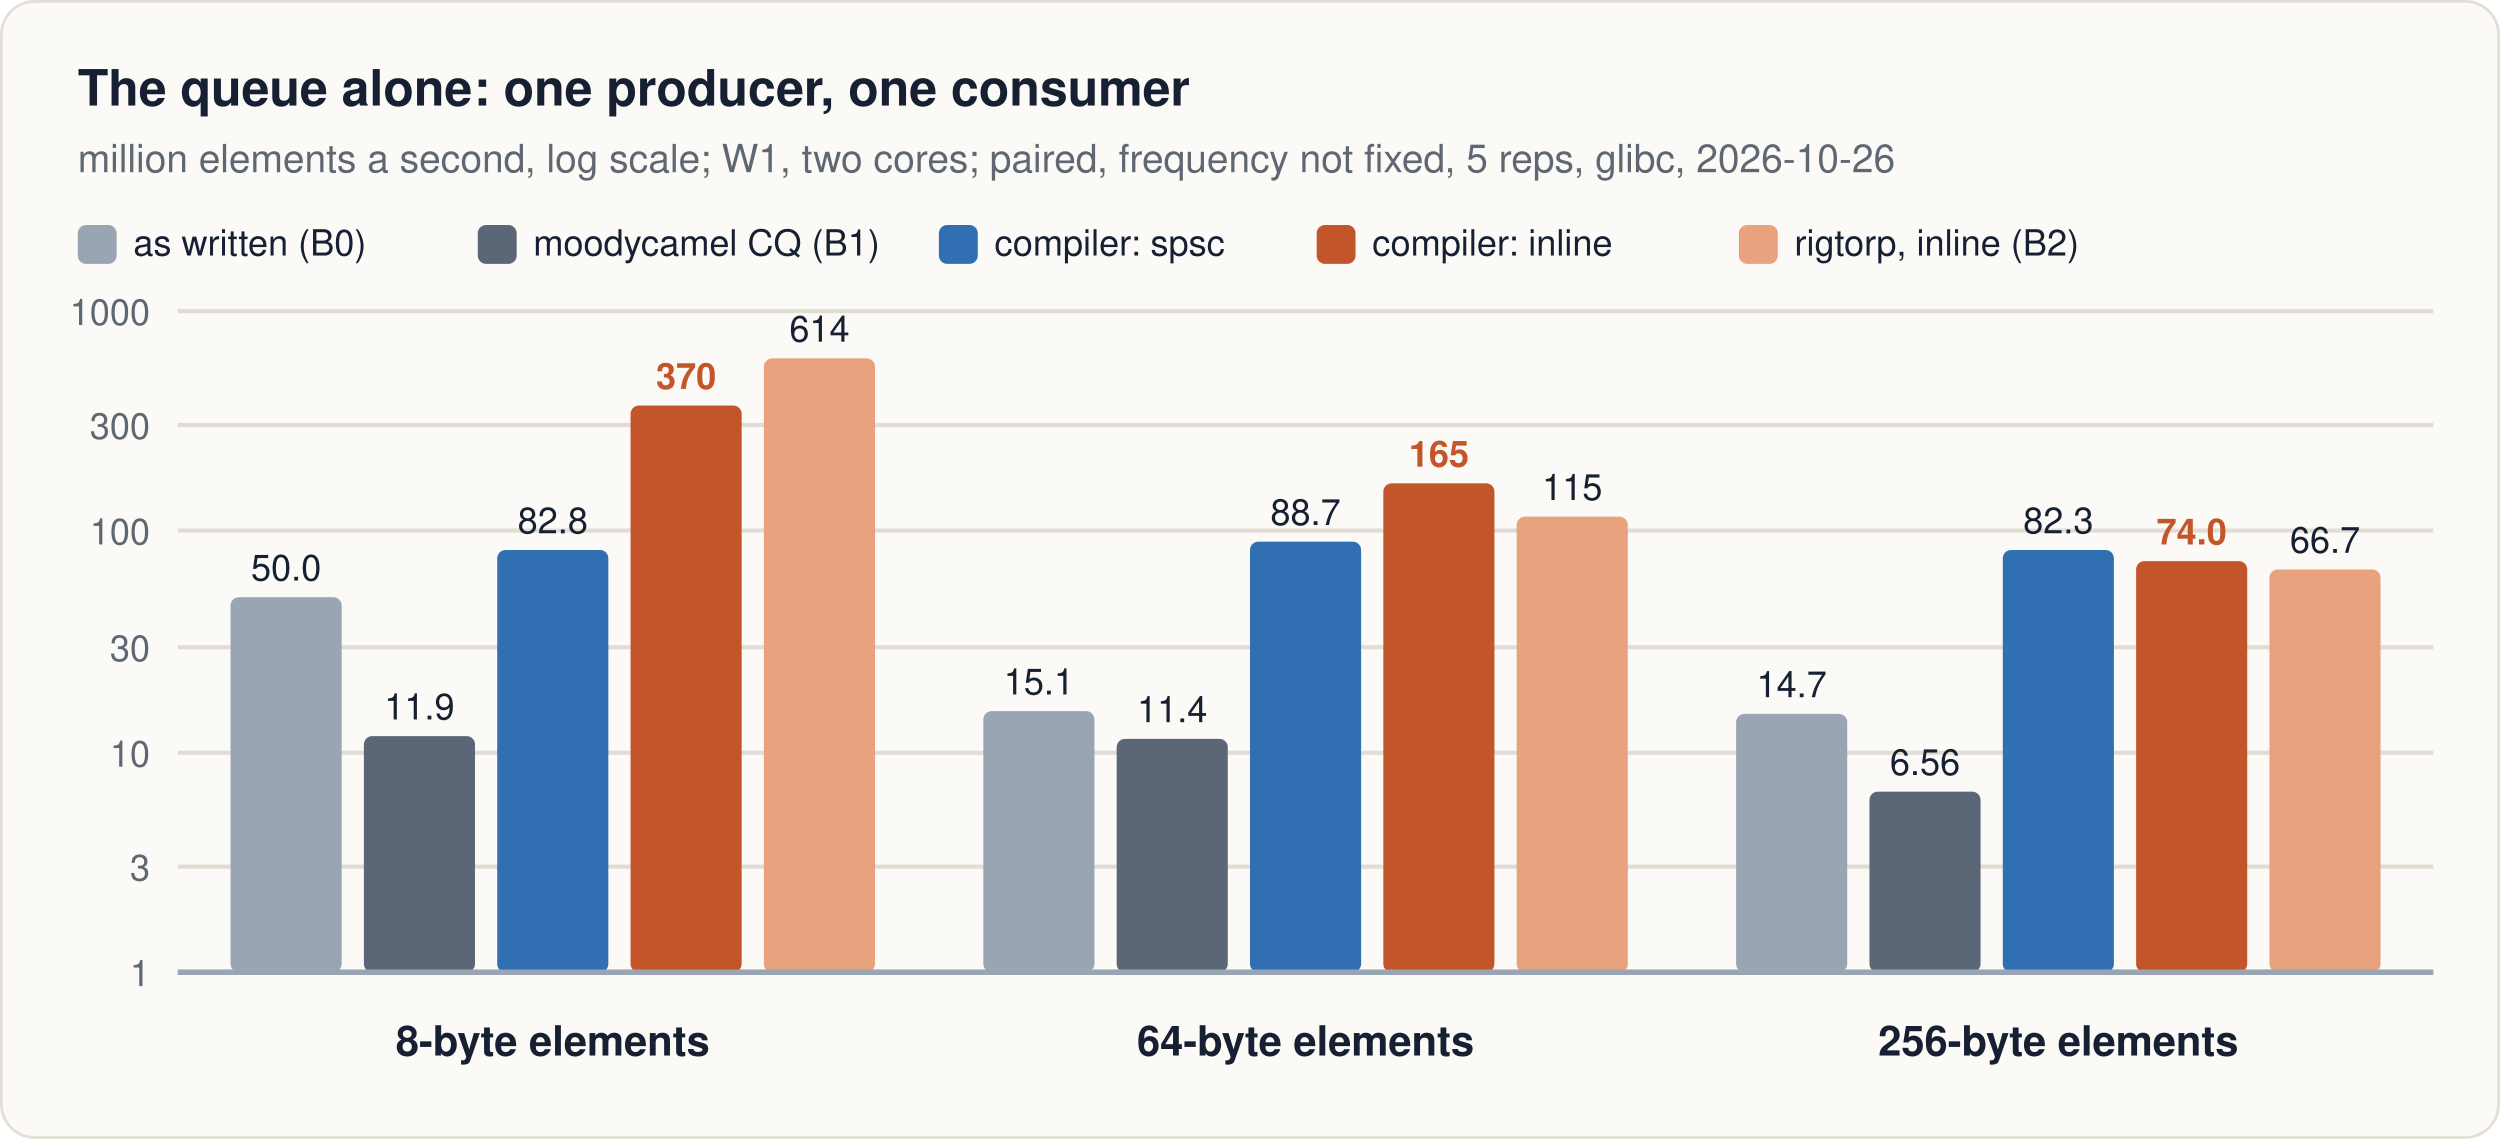
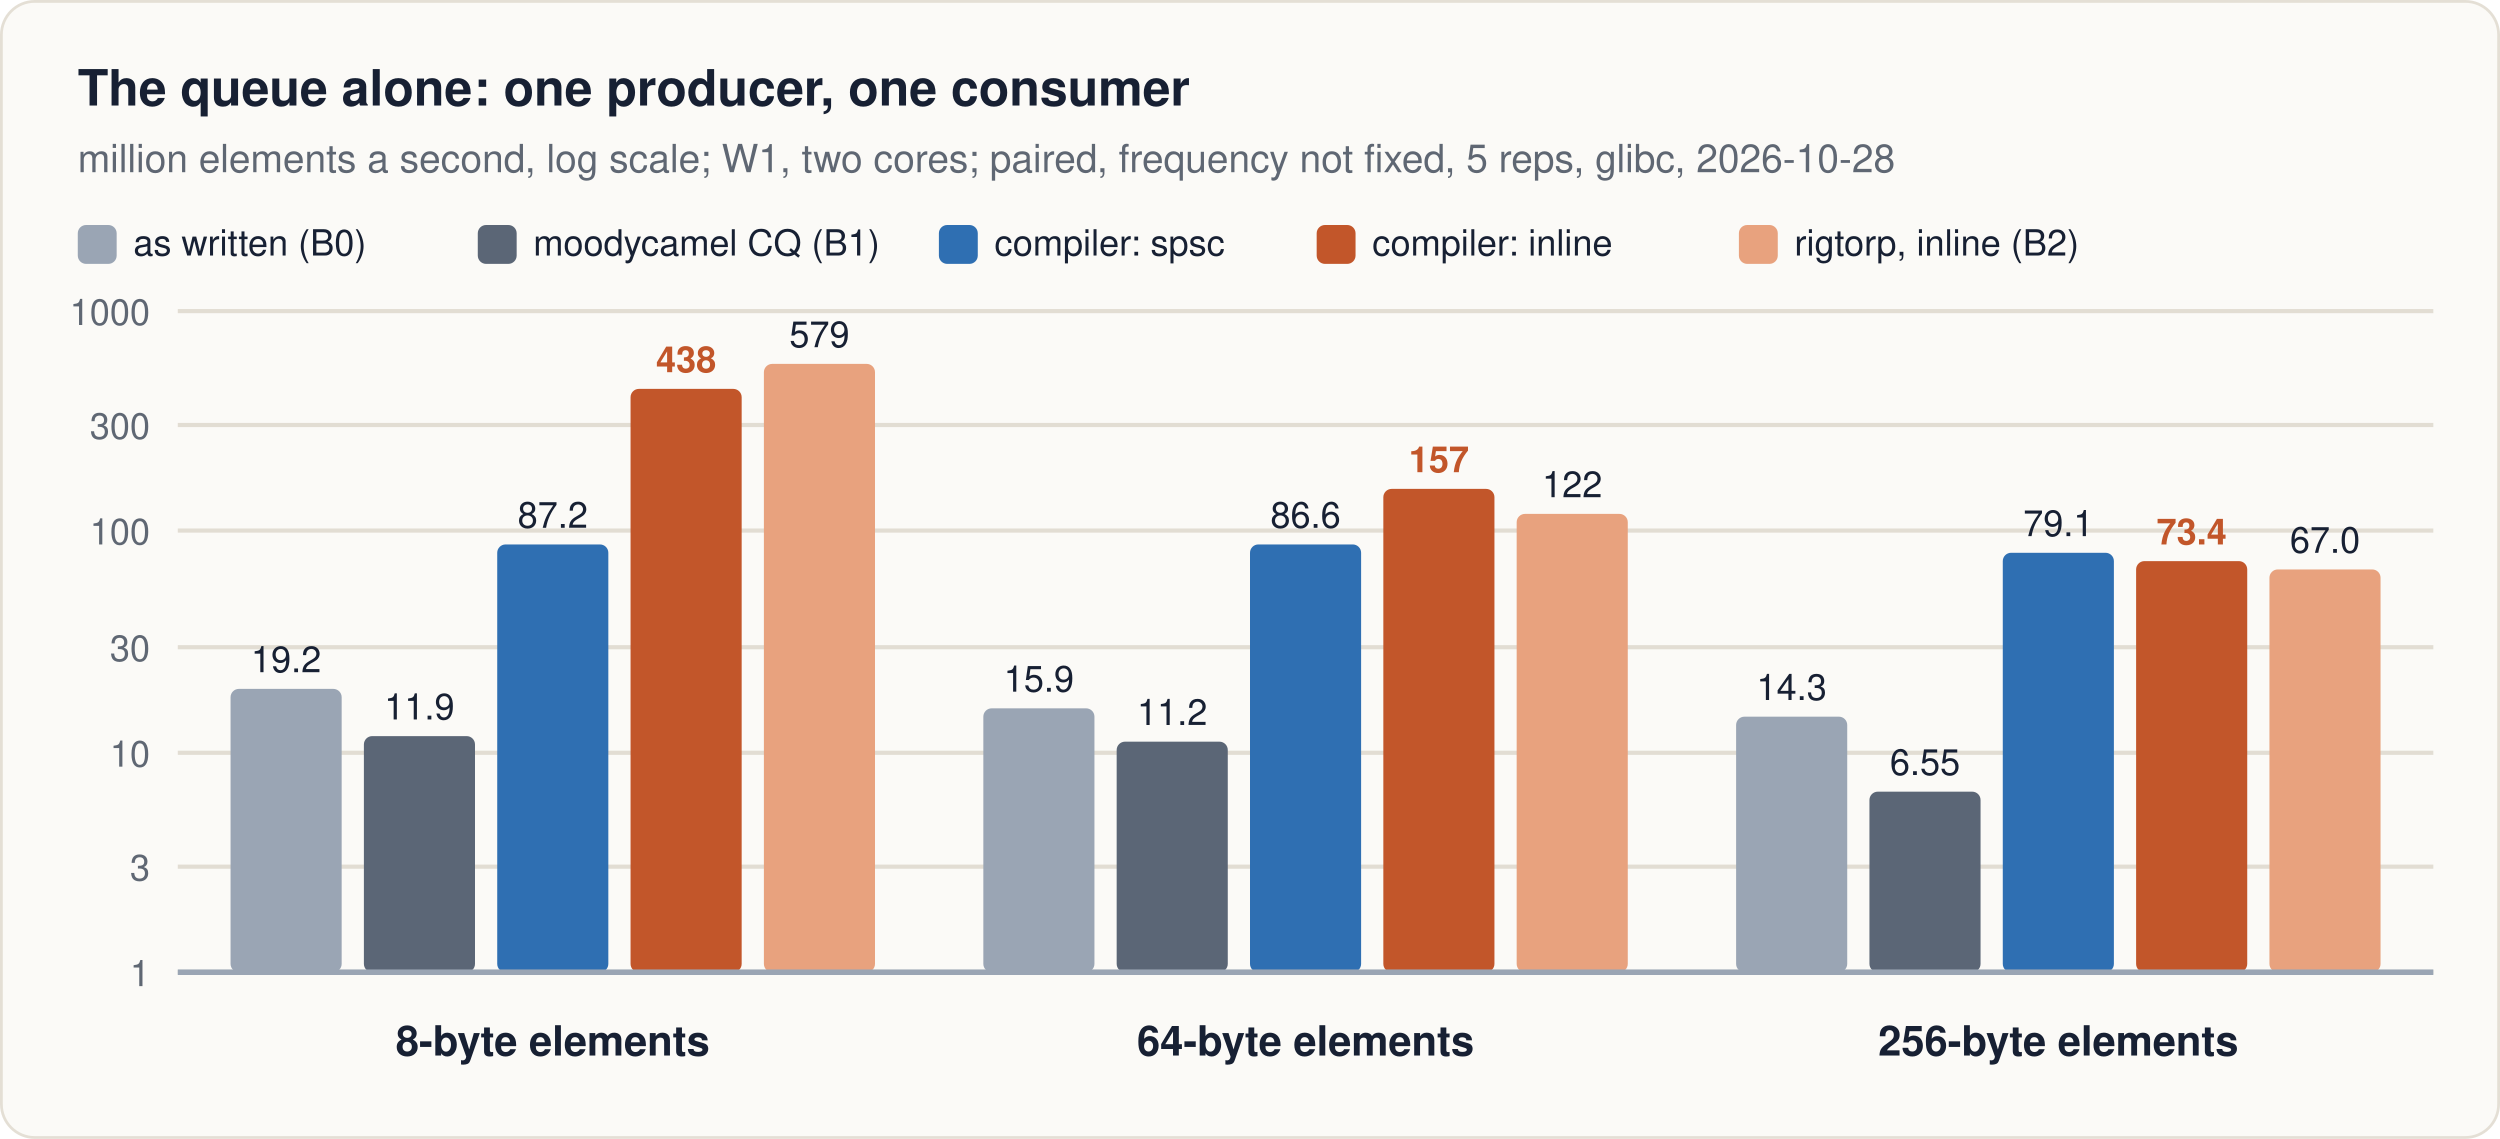
<svg xmlns="http://www.w3.org/2000/svg" width="900" height="410" viewBox="0 0 900 410" font-family="IBM Plex Sans, Segoe UI, Helvetica, Arial, sans-serif" role="img" aria-label="W1 throughput by element size">
  <rect x="0.5" y="0.5" width="899" height="409" rx="12" fill="#FBFAF7" stroke="#E4DFD5" />
  <text x="28" y="38" font-size="18" fill="#172033" text-anchor="start" font-weight="600">The queue alone: one producer, one consumer</text>
-   <text x="28" y="62" font-size="14" fill="#5F6773" text-anchor="start">million elements a second, log scale; W1, two cores; paired, frequency not fixed, 5 reps, glibc, 2026-10-26</text>
+   <text x="28" y="62" font-size="14" fill="#5F6773" text-anchor="start">million elements a second, log scale; W1, two cores; paired, frequency not fixed, 5 reps, glibc, 2026-10-28</text>
  <rect x="28" y="81" width="14" height="14" fill="#9AA5B4" rx="3" />
  <text x="48" y="92" font-size="13" fill="#172033" text-anchor="start">as written (B0)</text>
  <rect x="172" y="81" width="14" height="14" fill="#5B6676" rx="3" />
  <text x="192" y="92" font-size="13" fill="#172033" text-anchor="start">moodycamel CQ (B1)</text>
  <rect x="338" y="81" width="14" height="14" fill="#2F6FB2" rx="3" />
  <text x="358" y="92" font-size="13" fill="#172033" text-anchor="start">compiler: spsc</text>
  <rect x="474" y="81" width="14" height="14" fill="#C2562A" rx="3" />
  <text x="494" y="92" font-size="13" fill="#172033" text-anchor="start">compiler: inline</text>
  <rect x="626" y="81" width="14" height="14" fill="#E8A27E" rx="3" />
  <text x="646" y="92" font-size="13" fill="#172033" text-anchor="start">rigtorp, inline (B2)</text>
  <line x1="64" y1="350" x2="876" y2="350" stroke="#E2DDD3" stroke-width="1.5" />
  <text x="54" y="355" font-size="13" fill="#5F6773" text-anchor="end">1</text>
  <line x1="64" y1="312" x2="876" y2="312" stroke="#E2DDD3" stroke-width="1.5" />
  <text x="54" y="317" font-size="13" fill="#5F6773" text-anchor="end">3</text>
  <line x1="64" y1="271" x2="876" y2="271" stroke="#E2DDD3" stroke-width="1.5" />
  <text x="54" y="276" font-size="13" fill="#5F6773" text-anchor="end">10</text>
  <line x1="64" y1="233" x2="876" y2="233" stroke="#E2DDD3" stroke-width="1.5" />
  <text x="54" y="238" font-size="13" fill="#5F6773" text-anchor="end">30</text>
  <line x1="64" y1="191" x2="876" y2="191" stroke="#E2DDD3" stroke-width="1.5" />
  <text x="54" y="196" font-size="13" fill="#5F6773" text-anchor="end">100</text>
  <line x1="64" y1="153" x2="876" y2="153" stroke="#E2DDD3" stroke-width="1.5" />
  <text x="54" y="158" font-size="13" fill="#5F6773" text-anchor="end">300</text>
  <line x1="64" y1="112" x2="876" y2="112" stroke="#E2DDD3" stroke-width="1.5" />
  <text x="54" y="117" font-size="13" fill="#5F6773" text-anchor="end">1000</text>
-   <rect x="83" y="215" width="40" height="135" fill="#9AA5B4" rx="3" />
-   <text x="103" y="209" font-size="13" fill="#172033" text-anchor="middle">50.0</text>
+   <rect x="83" y="248" width="40" height="102" fill="#9AA5B4" rx="3" />
+   <text x="103" y="242" font-size="13" fill="#172033" text-anchor="middle">19.2</text>
  <rect x="131" y="265" width="40" height="85" fill="#5B6676" rx="3" />
  <text x="151" y="259" font-size="13" fill="#172033" text-anchor="middle">11.9</text>
-   <rect x="179" y="198" width="40" height="152" fill="#2F6FB2" rx="3" />
-   <text x="199" y="192" font-size="13" fill="#172033" text-anchor="middle">82.8</text>
-   <rect x="227" y="146" width="40" height="204" fill="#C2562A" rx="3" />
-   <text x="247" y="140" font-size="13" fill="#C2562A" text-anchor="middle" font-weight="600">370</text>
-   <rect x="275" y="129" width="40" height="221" fill="#E8A27E" rx="3" />
-   <text x="295" y="123" font-size="13" fill="#172033" text-anchor="middle">614</text>
+   <rect x="179" y="196" width="40" height="154" fill="#2F6FB2" rx="3" />
+   <text x="199" y="190" font-size="13" fill="#172033" text-anchor="middle">87.2</text>
+   <rect x="227" y="140" width="40" height="210" fill="#C2562A" rx="3" />
+   <text x="247" y="134" font-size="13" fill="#C2562A" text-anchor="middle" font-weight="600">438</text>
+   <rect x="275" y="131" width="40" height="219" fill="#E8A27E" rx="3" />
+   <text x="295" y="125" font-size="13" fill="#172033" text-anchor="middle">579</text>
  <text x="199" y="380" font-size="15" fill="#172033" text-anchor="middle" font-weight="600">8-byte elements</text>
-   <rect x="354" y="256" width="40" height="94" fill="#9AA5B4" rx="3" />
-   <text x="374" y="250" font-size="13" fill="#172033" text-anchor="middle">15.1</text>
-   <rect x="402" y="266" width="40" height="84" fill="#5B6676" rx="3" />
-   <text x="422" y="260" font-size="13" fill="#172033" text-anchor="middle">11.4</text>
-   <rect x="450" y="195" width="40" height="155" fill="#2F6FB2" rx="3" />
-   <text x="470" y="189" font-size="13" fill="#172033" text-anchor="middle">88.7</text>
-   <rect x="498" y="174" width="40" height="176" fill="#C2562A" rx="3" />
-   <text x="518" y="168" font-size="13" fill="#C2562A" text-anchor="middle" font-weight="600">165</text>
-   <rect x="546" y="186" width="40" height="164" fill="#E8A27E" rx="3" />
-   <text x="566" y="180" font-size="13" fill="#172033" text-anchor="middle">115</text>
+   <rect x="354" y="255" width="40" height="95" fill="#9AA5B4" rx="3" />
+   <text x="374" y="249" font-size="13" fill="#172033" text-anchor="middle">15.9</text>
+   <rect x="402" y="267" width="40" height="83" fill="#5B6676" rx="3" />
+   <text x="422" y="261" font-size="13" fill="#172033" text-anchor="middle">11.2</text>
+   <rect x="450" y="196" width="40" height="154" fill="#2F6FB2" rx="3" />
+   <text x="470" y="190" font-size="13" fill="#172033" text-anchor="middle">86.6</text>
+   <rect x="498" y="176" width="40" height="174" fill="#C2562A" rx="3" />
+   <text x="518" y="170" font-size="13" fill="#C2562A" text-anchor="middle" font-weight="600">157</text>
+   <rect x="546" y="185" width="40" height="165" fill="#E8A27E" rx="3" />
+   <text x="566" y="179" font-size="13" fill="#172033" text-anchor="middle">122</text>
  <text x="470" y="380" font-size="15" fill="#172033" text-anchor="middle" font-weight="600">64-byte elements</text>
-   <rect x="625" y="257" width="40" height="93" fill="#9AA5B4" rx="3" />
-   <text x="645" y="251" font-size="13" fill="#172033" text-anchor="middle">14.7</text>
+   <rect x="625" y="258" width="40" height="92" fill="#9AA5B4" rx="3" />
+   <text x="645" y="252" font-size="13" fill="#172033" text-anchor="middle">14.3</text>
  <rect x="673" y="285" width="40" height="65" fill="#5B6676" rx="3" />
-   <text x="693" y="279" font-size="13" fill="#172033" text-anchor="middle">6.56</text>
-   <rect x="721" y="198" width="40" height="152" fill="#2F6FB2" rx="3" />
-   <text x="741" y="192" font-size="13" fill="#172033" text-anchor="middle">82.3</text>
+   <text x="693" y="279" font-size="13" fill="#172033" text-anchor="middle">6.55</text>
+   <rect x="721" y="199" width="40" height="151" fill="#2F6FB2" rx="3" />
+   <text x="741" y="193" font-size="13" fill="#172033" text-anchor="middle">79.1</text>
  <rect x="769" y="202" width="40" height="148" fill="#C2562A" rx="3" />
-   <text x="789" y="196" font-size="13" fill="#C2562A" text-anchor="middle" font-weight="600">74.0</text>
+   <text x="789" y="196" font-size="13" fill="#C2562A" text-anchor="middle" font-weight="600">73.4</text>
  <rect x="817" y="205" width="40" height="145" fill="#E8A27E" rx="3" />
-   <text x="837" y="199" font-size="13" fill="#172033" text-anchor="middle">66.7</text>
+   <text x="837" y="199" font-size="13" fill="#172033" text-anchor="middle">67.0</text>
  <text x="741" y="380" font-size="15" fill="#172033" text-anchor="middle" font-weight="600">256-byte elements</text>
  <line x1="64" y1="350" x2="876" y2="350" stroke="#9AA5B4" stroke-width="2" />
</svg>
